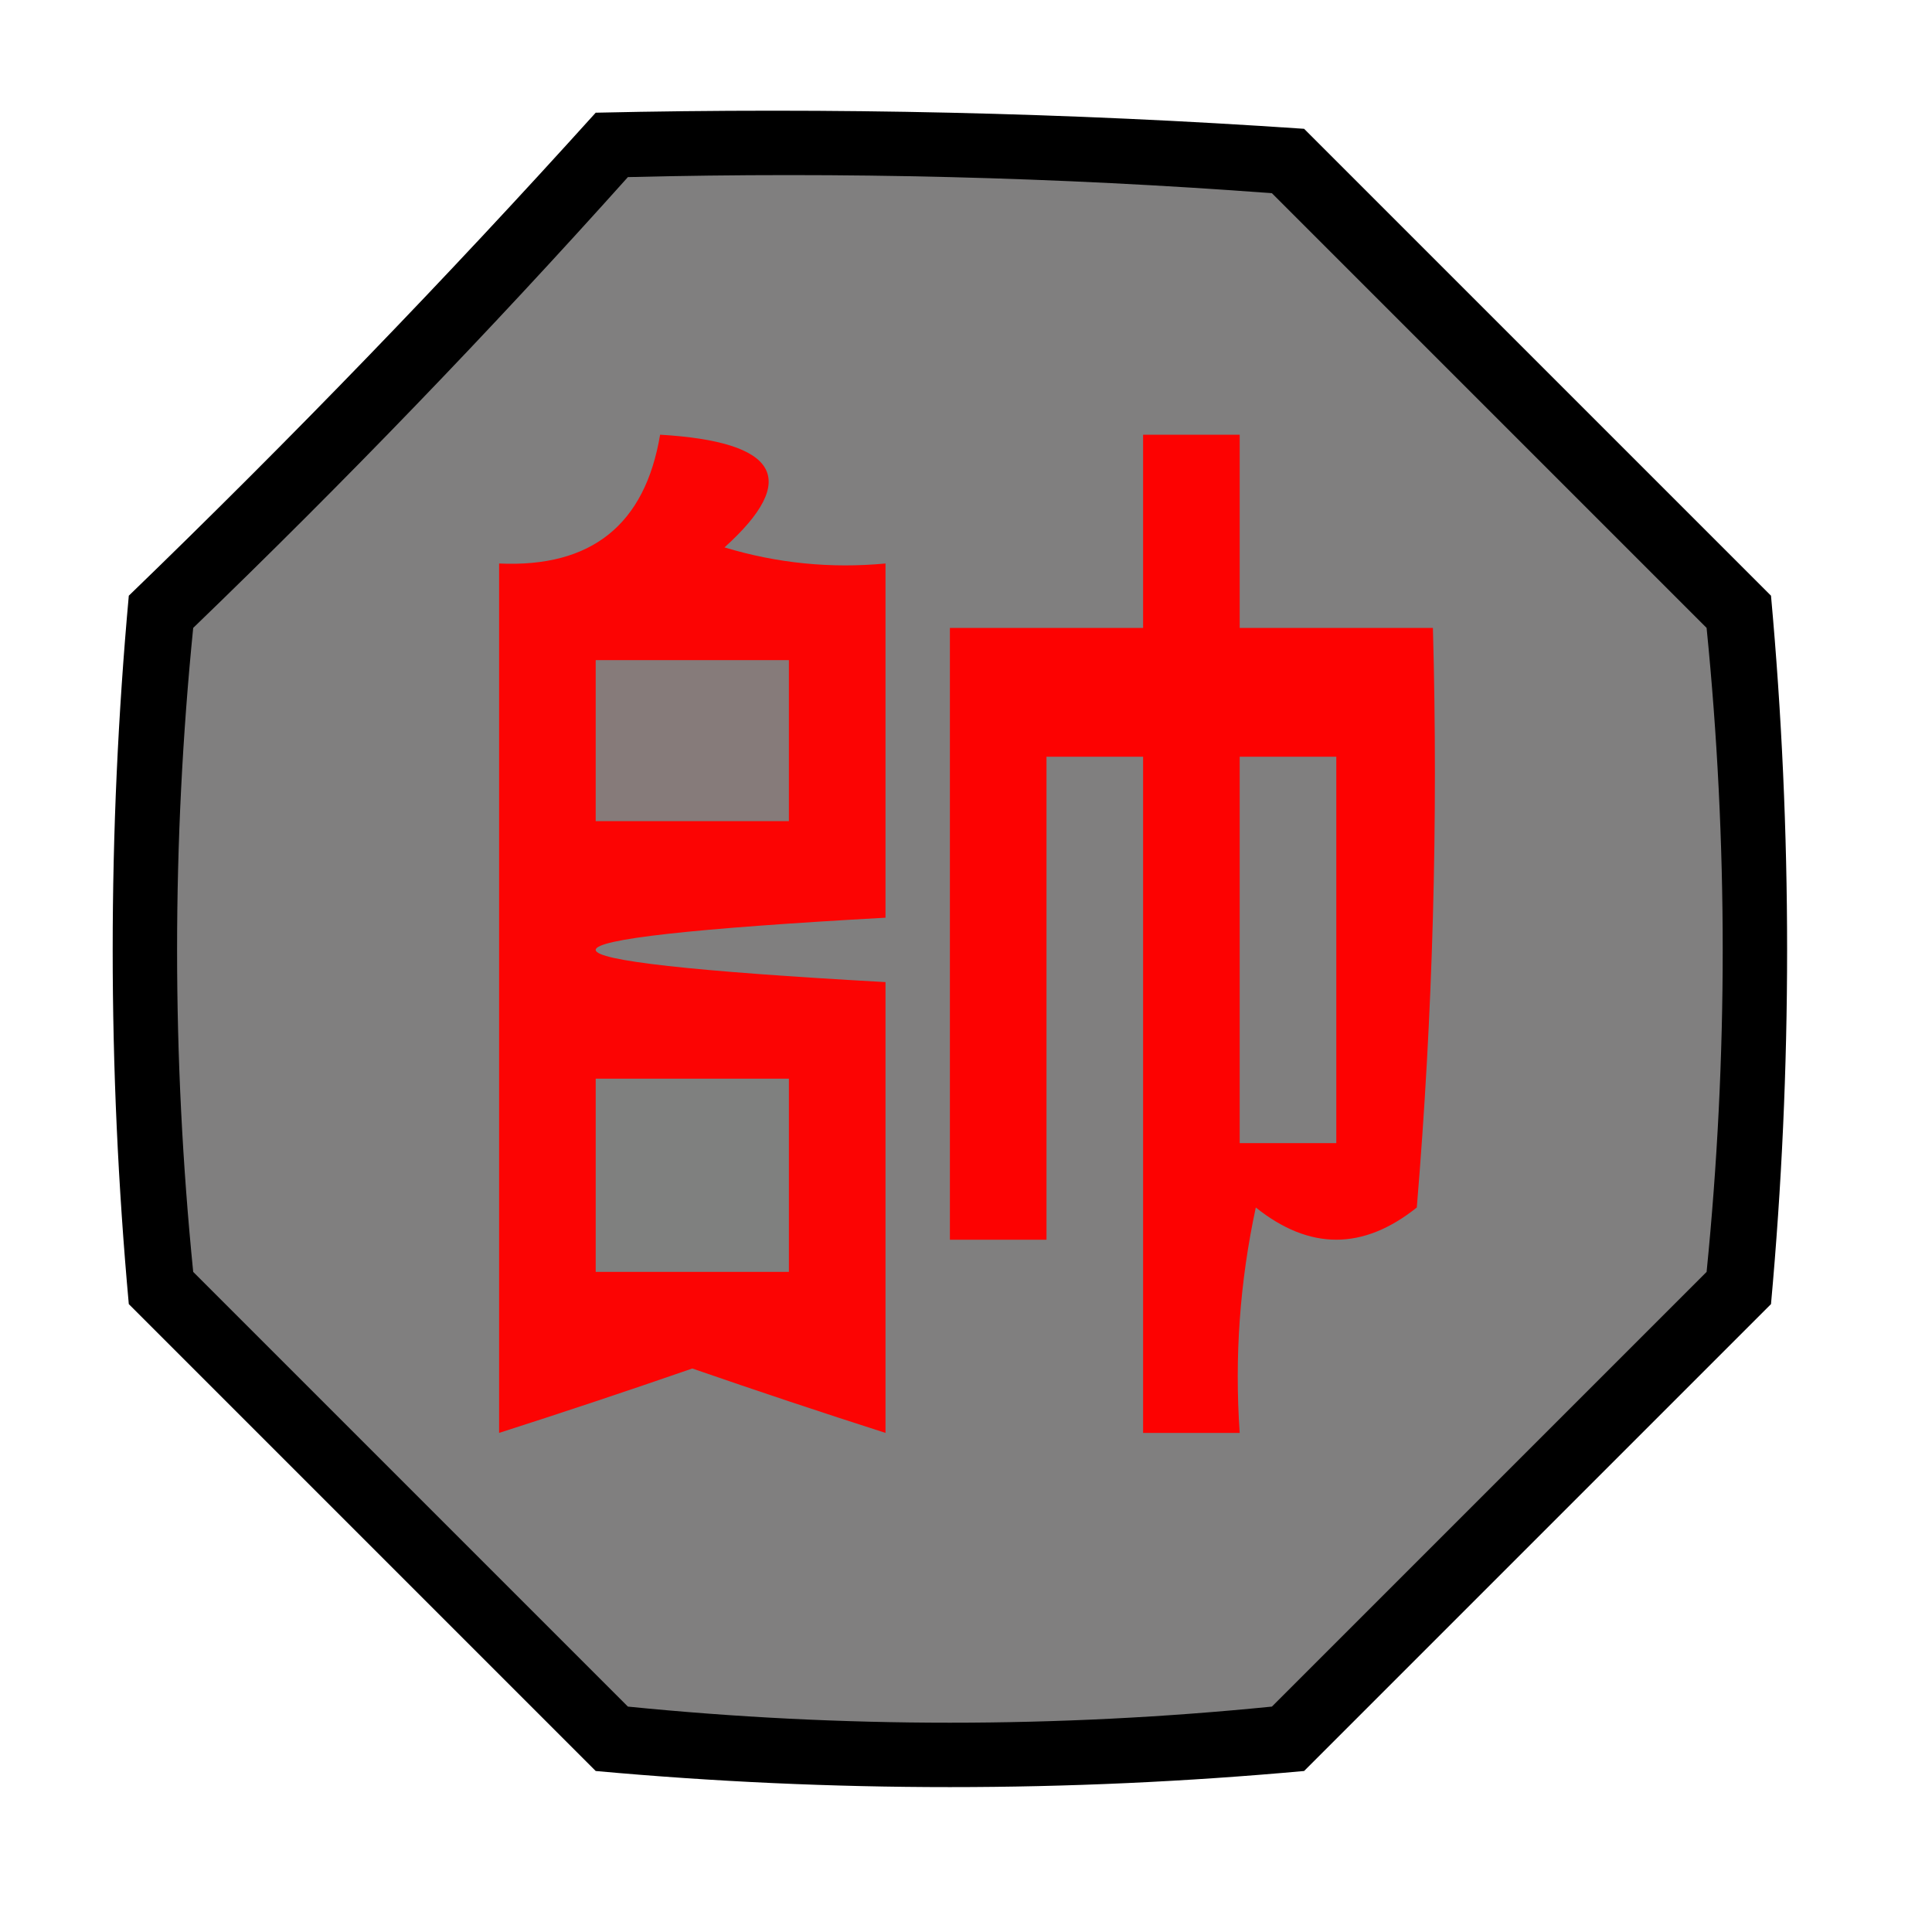
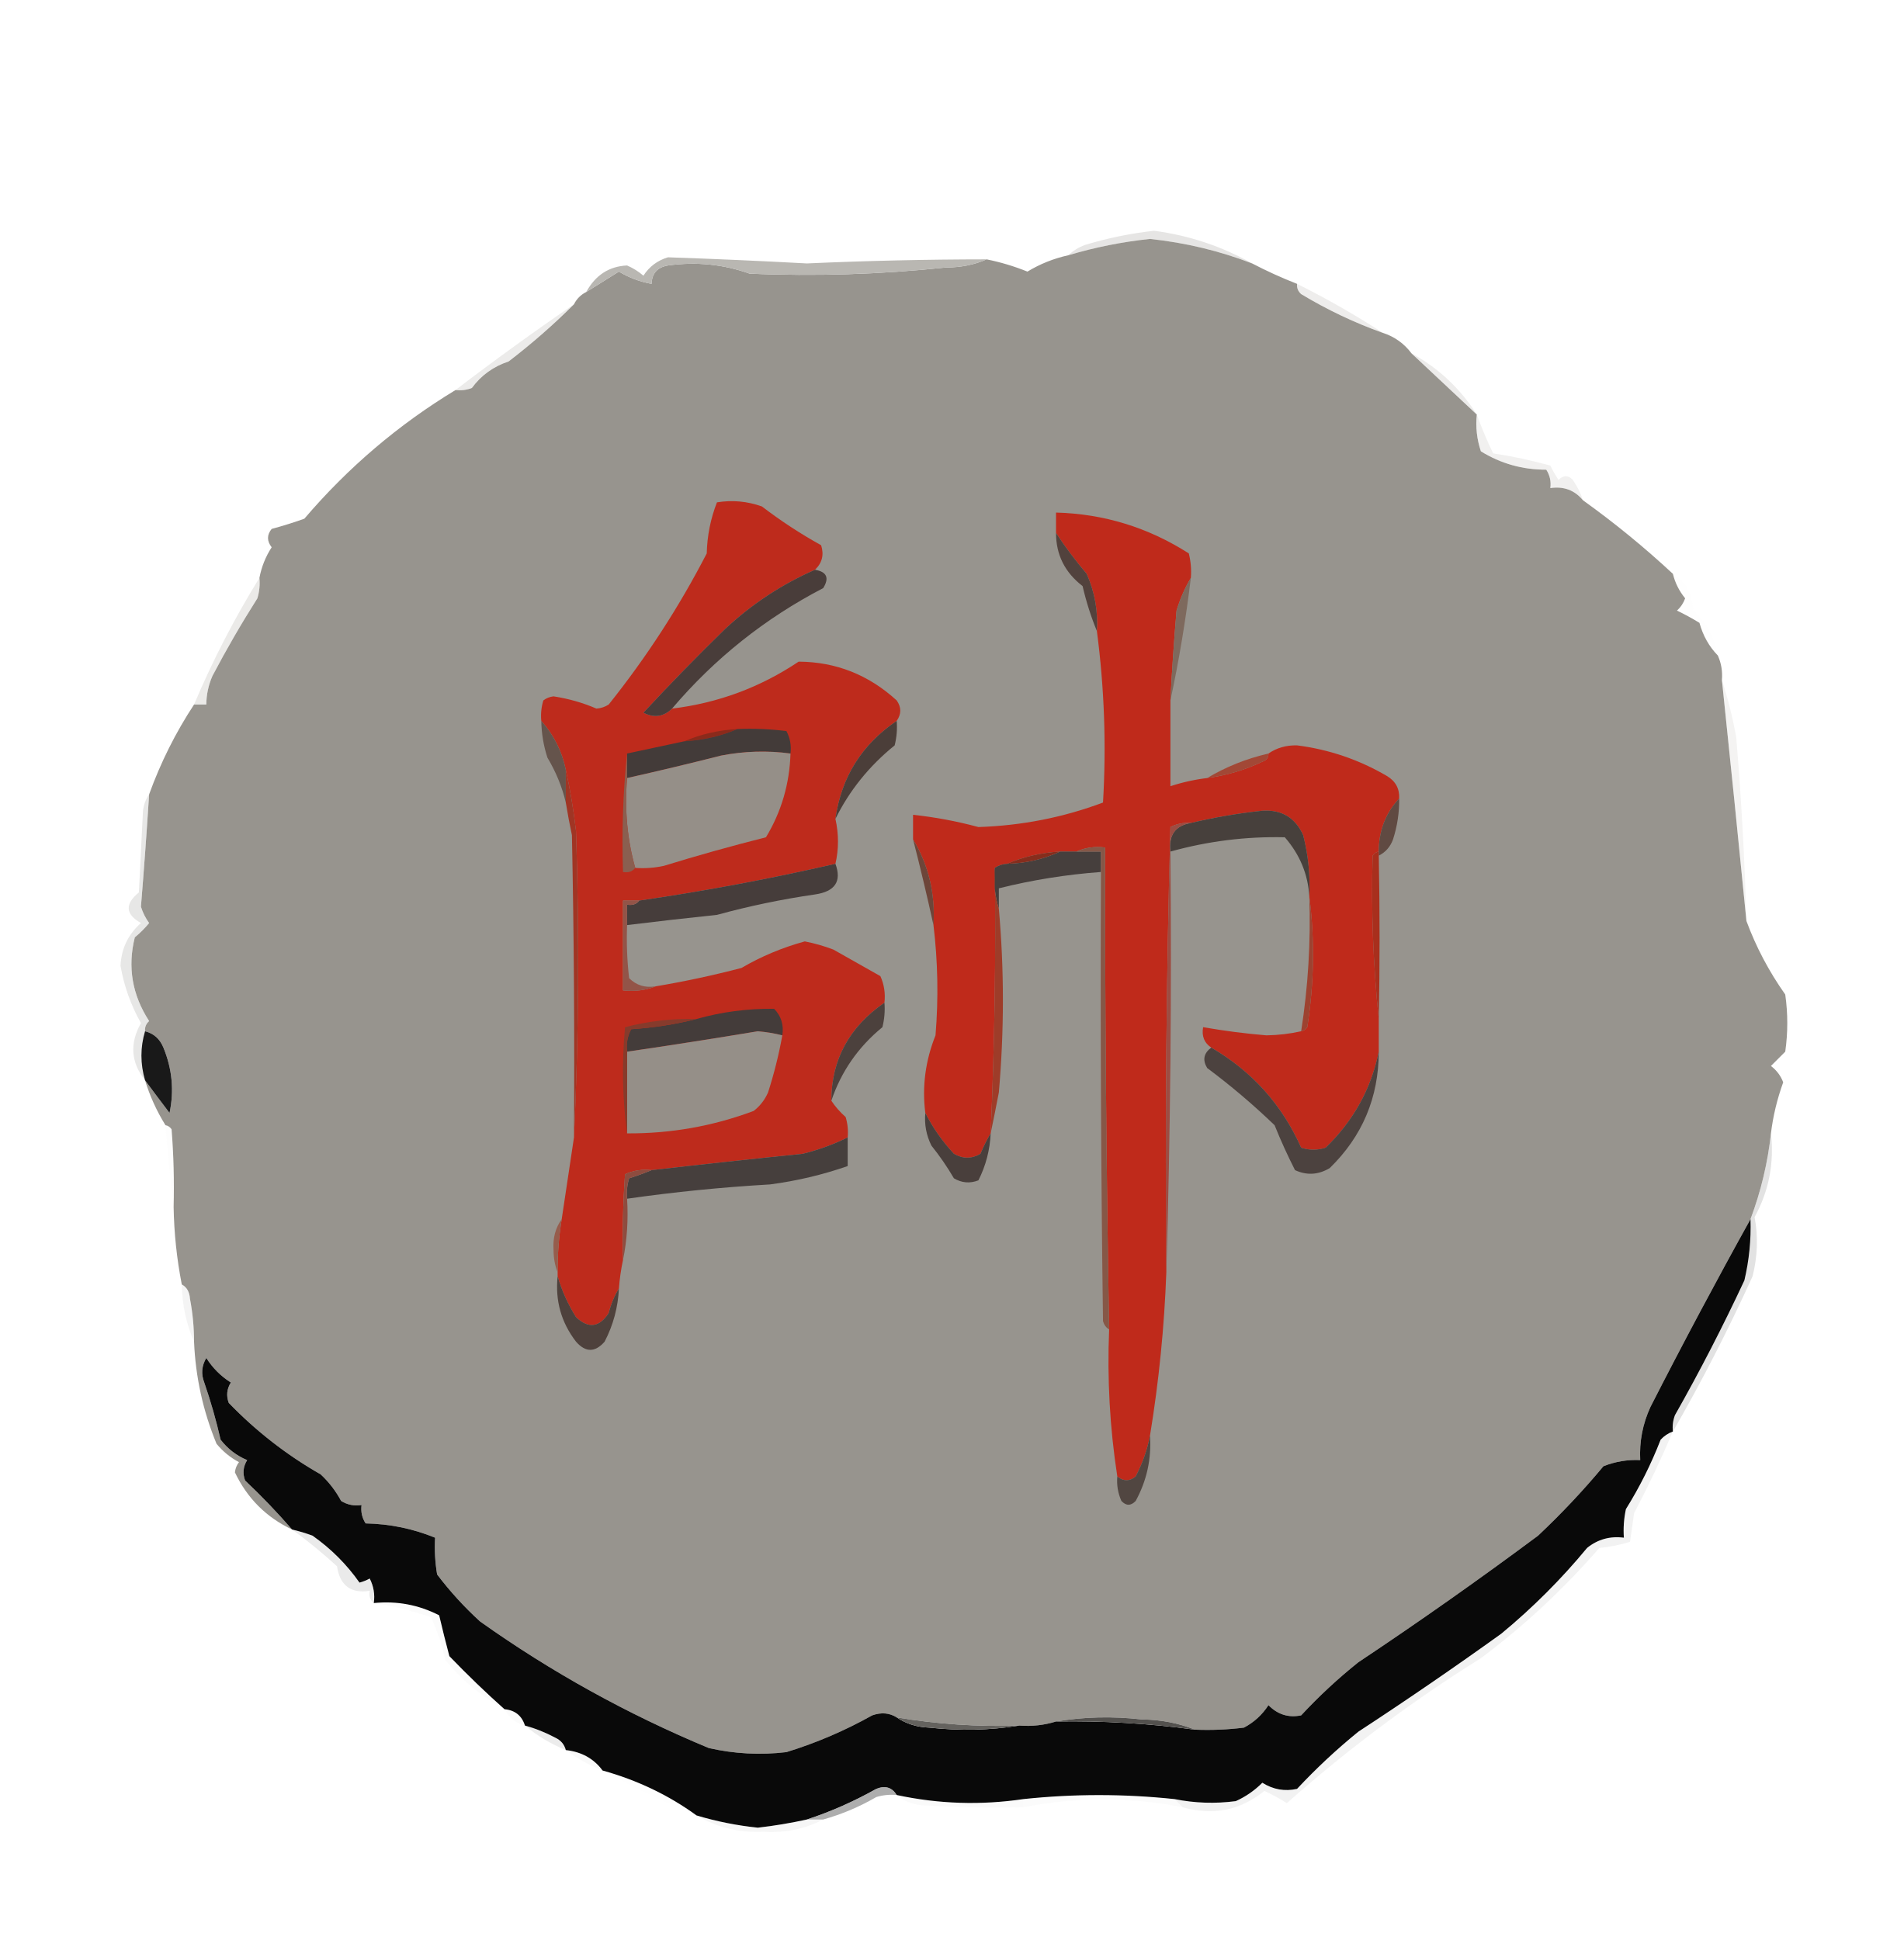
- <svg xmlns="http://www.w3.org/2000/svg" version="1.1" width="60px" height="60px" style="shape-rendering:geometricPrecision; text-rendering:geometricPrecision; image-rendering:optimizeQuality; fill-rule:evenodd; clip-rule:evenodd">
+ <svg xmlns="http://www.w3.org/2000/svg" version="1.1" width="466px" height="475px" style="shape-rendering:geometricPrecision; text-rendering:geometricPrecision; image-rendering:optimizeQuality; fill-rule:evenodd; clip-rule:evenodd">
  <g>
-     <path style="opacity:1" fill="#000000" d="M 18.5,3.5 C 25.841,3.334 33.174,3.5 40.5,4C 45.333,8.833 50.167,13.667 55,18.5C 55.667,25.833 55.667,33.167 55,40.5C 50.167,45.333 45.333,50.167 40.5,55C 33.167,55.667 25.833,55.667 18.5,55C 13.667,50.167 8.833,45.333 4,40.5C 3.333,33.167 3.333,25.833 4,18.5C 9.037,13.631 13.87,8.631 18.5,3.5 Z" />
+     <path style="opacity:0.405" fill="#c1bfbc" d="M 306.5,64.5 C 298.528,61.425 290.194,59.425 281.5,58.5C 274.694,59.215 268.028,60.548 261.5,62.5C 262.6,61.441 263.934,60.608 265.5,60C 271.071,58.308 276.738,57.142 282.5,56.5C 291.086,57.641 299.086,60.307 306.5,64.5 Z" />
  </g>
  <g>
-     <path style="opacity:1" fill="#807f7f" d="M 19.5,5.5 C 26.175,5.334 32.842,5.5 39.5,6C 44,10.5 48.5,15 53,19.5C 53.667,26.167 53.667,32.833 53,39.5C 48.5,44 44,48.5 39.5,53C 32.833,53.667 26.167,53.667 19.5,53C 15,48.5 10.5,44 6,39.5C 5.333,32.833 5.333,26.167 6,19.5C 10.703,14.964 15.203,10.298 19.5,5.5 Z" />
+     <path style="opacity:0.996" fill="#97948e" d="M 306.5,64.5 C 310.053,66.354 313.72,68.02 317.5,69.5C 317.414,70.496 317.748,71.329 318.5,72C 324.869,75.843 331.535,79.009 338.5,81.5C 341.37,82.433 343.704,84.1 345.5,86.5C 350.761,91.422 356.094,96.422 361.5,101.5C 361.183,104.572 361.516,107.572 362.5,110.5C 367.368,113.51 372.701,115.01 378.5,115C 379.38,116.356 379.714,117.856 379.5,119.5C 382.788,119.016 385.455,120.016 387.5,122.5C 395.204,128.023 402.538,134.023 409.5,140.5C 410.037,142.711 411.037,144.711 412.5,146.5C 412.081,147.672 411.415,148.672 410.5,149.5C 412.386,150.406 414.22,151.406 416,152.5C 416.86,155.633 418.36,158.3 420.5,160.5C 421.341,162.379 421.675,164.379 421.5,166.5C 423.574,186.287 425.574,205.954 427.5,225.5C 429.843,231.85 433.01,237.85 437,243.5C 437.667,248.167 437.667,252.833 437,257.5C 435.833,258.667 434.667,259.833 433.5,261C 434.899,262.062 435.899,263.395 436.5,265C 435.014,269.116 434.014,273.283 433.5,277.5C 432.741,284.607 431.075,291.607 428.5,298.5C 420.115,313.597 411.948,328.931 404,344.5C 402.1,348.632 401.267,352.966 401.5,357.5C 398.393,357.351 395.393,357.851 392.5,359C 387.533,364.969 382.199,370.635 376.5,376C 362.132,386.693 347.465,397.026 332.5,407C 327.533,410.966 322.866,415.299 318.5,420C 315.416,420.631 312.75,419.798 310.5,417.5C 308.976,419.858 306.976,421.691 304.5,423C 300.514,423.499 296.514,423.666 292.5,423.5C 288.46,421.883 284.127,421.05 279.5,421C 272.321,420.179 265.321,420.345 258.5,421.5C 255.609,422.403 252.609,422.736 249.5,422.5C 239.419,422.83 229.419,422.163 219.5,420.5C 217.712,419.378 215.712,419.211 213.5,420C 206.807,423.754 199.807,426.754 192.5,429C 186.109,429.758 179.776,429.424 173.5,428C 153.545,419.696 134.879,409.363 117.5,397C 113.631,393.466 110.131,389.633 107,385.5C 106.502,382.518 106.335,379.518 106.5,376.5C 101.085,374.284 95.418,373.117 89.5,373C 88.62,371.644 88.287,370.144 88.5,368.5C 86.712,368.785 85.045,368.452 83.5,367.5C 82.197,365.063 80.53,362.896 78.5,361C 70.182,356.253 62.682,350.42 56,343.5C 55.349,341.765 55.515,340.098 56.5,338.5C 54.058,336.956 52.058,334.956 50.5,332.5C 49.359,334.421 49.192,336.421 50,338.5C 51.584,343.085 52.918,347.752 54,352.5C 55.745,354.749 57.912,356.416 60.5,357.5C 59.515,359.098 59.349,360.765 60,362.5C 64.071,366.341 67.904,370.341 71.5,374.5C 65.18,371.514 60.514,366.847 57.5,360.5C 57.608,359.558 57.941,358.725 58.5,358C 56.376,356.878 54.543,355.378 53,353.5C 49.695,345.475 47.862,337.142 47.5,328.5C 47.496,324.973 47.163,321.473 46.5,318C 46.392,316.319 45.725,315.152 44.5,314.5C 43.272,308.234 42.605,301.901 42.5,295.5C 42.666,289.158 42.499,282.825 42,276.5C 41.617,275.944 41.117,275.611 40.5,275.5C 38.348,272.027 36.681,268.36 35.5,264.5C 37.444,267.124 39.444,269.791 41.5,272.5C 42.648,267.061 42.148,261.728 40,256.5C 39.124,254.365 37.624,253.031 35.5,252.5C 35.414,251.504 35.748,250.671 36.5,250C 32.349,243.591 31.183,236.757 33,229.5C 34.298,228.44 35.465,227.274 36.5,226C 35.612,224.78 34.945,223.447 34.5,222C 35.25,212.837 35.916,203.671 36.5,194.5C 39.319,186.698 42.986,179.365 47.5,172.5C 48.5,172.5 49.5,172.5 50.5,172.5C 50.523,170.073 51.023,167.74 52,165.5C 55.414,159.003 59.081,152.67 63,146.5C 63.493,144.866 63.66,143.199 63.5,141.5C 64.013,138.791 65.013,136.291 66.5,134C 65.305,132.467 65.305,130.967 66.5,129.5C 69.213,128.772 71.879,127.939 74.5,127C 85.181,114.48 97.514,103.98 111.5,95.5C 112.873,95.657 114.207,95.49 115.5,95C 117.777,91.898 120.777,89.731 124.5,88.5C 130.194,84.132 135.528,79.465 140.5,74.5C 141.167,73.167 142.167,72.167 143.5,71.5C 146.156,69.85 148.822,68.184 151.5,66.5C 153.99,67.995 156.657,68.995 159.5,69.5C 159.561,66.951 160.894,65.451 163.5,65C 170.408,64.042 177.074,64.709 183.5,67C 199.535,67.689 215.535,67.189 231.5,65.5C 235.239,65.486 238.572,64.82 241.5,63.5C 244.918,64.188 248.251,65.188 251.5,66.5C 254.594,64.621 257.927,63.288 261.5,62.5C 268.028,60.548 274.694,59.215 281.5,58.5C 290.194,59.425 298.528,61.425 306.5,64.5 Z" />
  </g>
  <g>
-     <path style="opacity:1" fill="#fc0403" d="M 20.5,13.5 C 24.181,13.718 24.848,14.884 22.5,17C 24.134,17.494 25.801,17.66 27.5,17.5C 27.5,21.167 27.5,24.833 27.5,28.5C 15.5,29.167 15.5,29.833 27.5,30.5C 27.5,35.167 27.5,39.833 27.5,44.5C 25.535,43.871 23.535,43.204 21.5,42.5C 19.465,43.204 17.465,43.871 15.5,44.5C 15.5,35.5 15.5,26.5 15.5,17.5C 18.367,17.631 20.033,16.297 20.5,13.5 Z" />
+     <path style="opacity:0.911" fill="#b2b0ab" d="M 241.5,63.5 C 238.572,64.82 235.239,65.486 231.5,65.5C 215.535,67.189 199.535,67.689 183.5,67C 177.074,64.709 170.408,64.042 163.5,65C 160.894,65.451 159.561,66.951 159.5,69.5C 156.657,68.995 153.99,67.995 151.5,66.5C 148.822,68.184 146.156,69.85 143.5,71.5C 145.754,67.369 149.088,65.203 153.5,65C 154.966,65.635 156.3,66.469 157.5,67.5C 158.924,65.282 160.924,63.782 163.5,63C 174.817,63.383 186.15,63.883 197.5,64.5C 212.16,63.845 226.827,63.512 241.5,63.5 Z" />
  </g>
  <g>
-     <path style="opacity:1" fill="#fd0201" d="M 35.5,13.5 C 36.5,13.5 37.5,13.5 38.5,13.5C 38.5,15.5 38.5,17.5 38.5,19.5C 40.5,19.5 42.5,19.5 44.5,19.5C 44.666,25.509 44.499,31.509 44,37.5C 42.333,38.833 40.667,38.833 39,37.5C 38.503,39.81 38.337,42.143 38.5,44.5C 37.5,44.5 36.5,44.5 35.5,44.5C 35.5,37.5 35.5,30.5 35.5,23.5C 34.5,23.5 33.5,23.5 32.5,23.5C 32.5,28.5 32.5,33.5 32.5,38.5C 31.5,38.5 30.5,38.5 29.5,38.5C 29.5,32.167 29.5,25.833 29.5,19.5C 31.5,19.5 33.5,19.5 35.5,19.5C 35.5,17.5 35.5,15.5 35.5,13.5 Z" />
+     <path style="opacity:0.325" fill="#ccc9c5" d="M 317.5,69.5 C 324.798,73.138 331.798,77.138 338.5,81.5C 331.535,79.009 324.869,75.843 318.5,72C 317.748,71.329 317.414,70.496 317.5,69.5 Z" />
  </g>
  <g>
-     <path style="opacity:1" fill="#867b7a" d="M 18.5,20.5 C 20.5,20.5 22.5,20.5 24.5,20.5C 24.5,22.167 24.5,23.833 24.5,25.5C 22.5,25.5 20.5,25.5 18.5,25.5C 18.5,23.833 18.5,22.167 18.5,20.5 Z" />
+     <path style="opacity:0.341" fill="#c6c5c0" d="M 140.5,74.5 C 135.528,79.465 130.194,84.132 124.5,88.5C 120.777,89.731 117.777,91.898 115.5,95C 114.207,95.49 112.873,95.657 111.5,95.5C 120.952,88.267 130.619,81.267 140.5,74.5 Z" />
  </g>
  <g>
-     <path style="opacity:1" fill="#807f7f" d="M 38.5,23.5 C 39.5,23.5 40.5,23.5 41.5,23.5C 41.5,27.5 41.5,31.5 41.5,35.5C 40.5,35.5 39.5,35.5 38.5,35.5C 38.5,31.5 38.5,27.5 38.5,23.5 Z" />
+     <path style="opacity:0.349" fill="#cac8c6" d="M 345.5,86.5 C 352.118,90.118 357.452,95.118 361.5,101.5C 356.094,96.422 350.761,91.422 345.5,86.5 Z" />
  </g>
  <g>
-     <path style="opacity:1" fill="#7f807f" d="M 18.5,33.5 C 20.5,33.5 22.5,33.5 24.5,33.5C 24.5,35.5 24.5,37.5 24.5,39.5C 22.5,39.5 20.5,39.5 18.5,39.5C 18.5,37.5 18.5,35.5 18.5,33.5 Z" />
+     <path style="opacity:0.321" fill="#d2d1ce" d="M 361.5,101.5 C 362.648,104.698 363.982,107.865 365.5,111C 370.252,111.725 374.919,112.725 379.5,114C 380.071,115.205 380.738,116.372 381.5,117.5C 382.72,116.289 383.887,116.289 385,117.5C 386.094,119.078 386.928,120.745 387.5,122.5C 385.455,120.016 382.788,119.016 379.5,119.5C 379.714,117.856 379.38,116.356 378.5,115C 372.701,115.01 367.368,113.51 362.5,110.5C 361.516,107.572 361.183,104.572 361.5,101.5 Z" />
+   </g>
+   <g>
+     <path style="opacity:0.996" fill="#be2a1b" d="M 199.5,139.5 C 191.372,143.068 184.039,147.902 177.5,154C 170.652,160.681 163.985,167.514 157.5,174.5C 160.1,175.846 162.433,175.512 164.5,173.5C 175.751,172.139 186.084,168.305 195.5,162C 204.634,162.059 212.634,165.225 219.5,171.5C 220.666,173.167 220.666,174.834 219.5,176.5C 210.928,182.319 205.928,190.319 204.5,200.5C 205.331,204.245 205.331,207.912 204.5,211.5C 188.488,215.178 172.488,218.178 156.5,220.5C 155.167,220.5 153.833,220.5 152.5,220.5C 152.5,227.833 152.5,235.167 152.5,242.5C 155.385,242.806 158.052,242.473 160.5,241.5C 167.549,240.319 174.549,238.819 181.5,237C 186.32,234.178 191.487,232.011 197,230.5C 199.389,230.963 201.723,231.63 204,232.5C 207.823,234.665 211.656,236.832 215.5,239C 216.423,241.041 216.756,243.208 216.5,245.5C 207.856,251.471 203.522,259.471 203.5,269.5C 204.458,270.962 205.624,272.295 207,273.5C 207.494,275.134 207.66,276.801 207.5,278.5C 203.992,280.225 200.326,281.559 196.5,282.5C 184.106,283.758 171.773,285.092 159.5,286.5C 157.208,286.244 155.041,286.577 153,287.5C 152.5,294.492 152.334,301.492 152.5,308.5C 152.007,310.806 151.674,313.139 151.5,315.5C 150.4,317.277 149.566,319.277 149,321.5C 146.697,325.027 144.03,325.36 141,322.5C 138.997,319.297 137.497,315.964 136.5,312.5C 136.5,312.167 136.5,311.833 136.5,311.5C 136.467,307.131 136.8,302.798 137.5,298.5C 138.493,291.967 139.493,285.301 140.5,278.5C 141.663,253.67 141.83,228.67 141,203.5C 140.4,198.319 139.566,193.319 138.5,188.5C 137.583,183.999 135.583,179.999 132.5,176.5C 132.34,174.801 132.506,173.134 133,171.5C 133.725,170.941 134.558,170.608 135.5,170.5C 139.186,171.066 142.686,172.066 146,173.5C 147.107,173.415 148.107,173.081 149,172.5C 158.243,160.934 166.243,148.6 173,135.5C 173.11,131.145 173.943,126.978 175.5,123C 179.236,122.39 182.903,122.723 186.5,124C 191.12,127.534 195.953,130.701 201,133.5C 201.748,135.84 201.248,137.84 199.5,139.5 Z" />
+   </g>
+   <g>
+     <path style="opacity:0.996" fill="#bf291a" d="M 291.5,141.5 C 290.042,143.932 288.875,146.599 288,149.5C 287.372,156.829 286.872,164.163 286.5,171.5C 286.5,178.5 286.5,185.5 286.5,192.5C 289.426,191.539 292.426,190.873 295.5,190.5C 300.238,189.864 304.738,188.531 309,186.5C 310.03,186.164 310.53,185.497 310.5,184.5C 312.511,183.107 314.845,182.44 317.5,182.5C 325.338,183.502 332.672,186.002 339.5,190C 341.607,191.264 342.607,193.097 342.5,195.5C 339.18,199.049 337.513,203.382 337.5,208.5C 336.883,208.611 336.383,208.944 336,209.5C 335.624,222.862 336.124,236.195 337.5,249.5C 337.5,252.167 337.5,254.833 337.5,257.5C 335.651,266.563 331.318,274.396 324.5,281C 322.5,281.667 320.5,281.667 318.5,281C 313.805,270.472 306.472,262.305 296.5,256.5C 294.787,255.365 294.12,253.698 294.5,251.5C 299.598,252.398 304.765,253.065 310,253.5C 312.919,253.452 315.752,253.119 318.5,252.5C 319.117,252.389 319.617,252.056 320,251.5C 321.688,240.704 321.855,230.037 320.5,219.5C 320.75,214.42 320.25,209.42 319,204.5C 317.065,200.198 313.732,198.198 309,198.5C 303.088,199.124 297.254,200.124 291.5,201.5C 289.738,201.357 288.071,201.691 286.5,202.5C 285.5,238.827 285.167,275.161 285.5,311.5C 285.005,324.942 283.671,338.275 281.5,351.5C 280.859,354.891 279.692,358.224 278,361.5C 276.51,362.728 275.01,362.728 273.5,361.5C 271.664,349.606 270.997,337.606 271.5,325.5C 270.805,286.171 270.471,246.837 270.5,207.5C 267.941,207.198 265.607,207.532 263.5,208.5C 262.167,208.5 260.833,208.5 259.5,208.5C 254.876,208.763 250.542,209.763 246.5,211.5C 245.391,211.557 244.391,211.89 243.5,212.5C 243.807,233.999 243.473,255.665 242.5,277.5C 241.59,279.019 240.757,280.685 240,282.5C 237.861,283.769 235.695,283.769 233.5,282.5C 230.64,279.416 228.307,276.082 226.5,272.5C 225.687,266.038 226.52,259.705 229,253.5C 229.748,244.465 229.581,235.465 228.5,226.5C 228.972,218.829 227.305,211.829 223.5,205.5C 223.5,203.5 223.5,201.5 223.5,199.5C 228.904,200.078 234.237,201.078 239.5,202.5C 250.106,202.152 260.273,200.152 270,196.5C 270.831,182.442 270.331,168.442 268.5,154.5C 268.807,149.618 267.974,144.951 266,140.5C 263.252,137.266 260.752,133.932 258.5,130.5C 258.5,128.833 258.5,127.167 258.5,125.5C 270.216,125.806 281.049,129.14 291,135.5C 291.495,137.473 291.662,139.473 291.5,141.5 Z" />
+   </g>
+   <g>
+     <path style="opacity:0.996" fill="#51413c" d="M 258.5,130.5 C 260.752,133.932 263.252,137.266 266,140.5C 267.974,144.951 268.807,149.618 268.5,154.5C 267.07,151.039 265.904,147.372 265,143.5C 260.663,140.16 258.496,135.826 258.5,130.5 Z" />
+   </g>
+   <g>
+     <path style="opacity:0.996" fill="#483c39" d="M 199.5,139.5 C 202.389,139.999 203.056,141.499 201.5,144C 187.272,151.388 174.939,161.221 164.5,173.5C 162.433,175.512 160.1,175.846 157.5,174.5C 163.985,167.514 170.652,160.681 177.5,154C 184.039,147.902 191.372,143.068 199.5,139.5 Z" />
+   </g>
+   <g>
+     <path style="opacity:0.016" fill="#d0cfcc" d="M 409.5,140.5 C 412.702,142.535 414.369,145.535 414.5,149.5C 417.798,152.428 419.798,156.095 420.5,160.5C 418.36,158.3 416.86,155.633 416,152.5C 414.22,151.406 412.386,150.406 410.5,149.5C 411.415,148.672 412.081,147.672 412.5,146.5C 411.037,144.711 410.037,142.711 409.5,140.5 Z" />
+   </g>
+   <g>
+     <path style="opacity:0.996" fill="#7d685c" d="M 291.5,141.5 C 290.271,151.69 288.605,161.69 286.5,171.5C 286.872,164.163 287.372,156.829 288,149.5C 288.875,146.599 290.042,143.932 291.5,141.5 Z" />
+   </g>
+   <g>
+     <path style="opacity:0.353" fill="#c5c3bf" d="M 63.5,141.5 C 63.66,143.199 63.493,144.866 63,146.5C 59.081,152.67 55.414,159.003 52,165.5C 51.023,167.74 50.523,170.073 50.5,172.5C 49.5,172.5 48.5,172.5 47.5,172.5C 52.051,161.731 57.384,151.398 63.5,141.5 Z" />
+   </g>
+   <g>
+     <path style="opacity:0.996" fill="#8b2a1b" d="M 180.5,178.5 C 176.458,180.237 172.124,181.237 167.5,181.5C 171.542,179.763 175.876,178.763 180.5,178.5 Z" />
+   </g>
+   <g>
+     <path style="opacity:0.996" fill="#423b39" d="M 180.5,178.5 C 184.514,178.334 188.514,178.501 192.5,179C 193.406,180.699 193.739,182.533 193.5,184.5C 187.87,183.731 182.204,183.898 176.5,185C 168.843,186.943 161.176,188.776 153.5,190.5C 153.5,188.5 153.5,186.5 153.5,184.5C 158.048,183.509 162.715,182.509 167.5,181.5C 172.124,181.237 176.458,180.237 180.5,178.5 Z" />
+   </g>
+   <g>
+     <path style="opacity:0.996" fill="#4a3d38" d="M 219.5,176.5 C 219.662,178.527 219.495,180.527 219,182.5C 212.756,187.555 207.923,193.555 204.5,200.5C 205.928,190.319 210.928,182.319 219.5,176.5 Z" />
+   </g>
+   <g>
+     <path style="opacity:0.996" fill="#959089" d="M 193.5,184.5 C 193.275,191.907 191.275,198.741 187.5,205C 178.977,207.152 170.643,209.486 162.5,212C 160.19,212.497 157.857,212.663 155.5,212.5C 153.537,205.576 152.87,198.243 153.5,190.5C 161.176,188.776 168.843,186.943 176.5,185C 182.204,183.898 187.87,183.731 193.5,184.5 Z" />
+   </g>
+   <g>
+     <path style="opacity:0.996" fill="#64534b" d="M 132.5,176.5 C 135.583,179.999 137.583,183.999 138.5,188.5C 138.5,191.167 138.5,193.833 138.5,196.5C 137.603,192.689 136.103,189.023 134,185.5C 133.047,182.568 132.547,179.568 132.5,176.5 Z" />
+   </g>
+   <g>
+     <path style="opacity:0.996" fill="#a24735" d="M 310.5,184.5 C 310.53,185.497 310.03,186.164 309,186.5C 304.738,188.531 300.238,189.864 295.5,190.5C 300.086,187.755 305.086,185.755 310.5,184.5 Z" />
+   </g>
+   <g>
+     <path style="opacity:0.996" fill="#8a5f50" d="M 153.5,184.5 C 153.5,186.5 153.5,188.5 153.5,190.5C 152.87,198.243 153.537,205.576 155.5,212.5C 154.791,213.404 153.791,213.737 152.5,213.5C 152.173,203.652 152.506,193.986 153.5,184.5 Z" />
+   </g>
+   <g>
+     <path style="opacity:0.996" fill="#463f3b" d="M 320.5,219.5 C 320.182,214.063 318.182,209.23 314.5,205C 304.991,204.781 295.658,205.948 286.5,208.5C 286.017,204.487 287.684,202.154 291.5,201.5C 297.254,200.124 303.088,199.124 309,198.5C 313.732,198.198 317.065,200.198 319,204.5C 320.25,209.42 320.75,214.42 320.5,219.5 Z" />
+   </g>
+   <g>
+     <path style="opacity:0.996" fill="#5f4941" d="M 342.5,195.5 C 342.543,198.91 342.043,202.243 341,205.5C 340.34,207.324 339.173,208.657 337.5,209.5C 337.5,209.167 337.5,208.833 337.5,208.5C 337.513,203.382 339.18,199.049 342.5,195.5 Z" />
+   </g>
+   <g>
+     <path style="opacity:0.996" fill="#453e3c" d="M 259.5,208.5 C 260.833,208.5 262.167,208.5 263.5,208.5C 265.5,208.5 267.5,208.5 269.5,208.5C 269.5,210.167 269.5,211.833 269.5,213.5C 261.042,214.121 252.708,215.454 244.5,217.5C 244.5,219.167 244.5,220.833 244.5,222.5C 243.521,219.375 243.187,216.042 243.5,212.5C 244.391,211.89 245.391,211.557 246.5,211.5C 251.151,211.373 255.485,210.373 259.5,208.5 Z" />
+   </g>
+   <g>
+     <path style="opacity:0.996" fill="#862c1c" d="M 259.5,208.5 C 255.485,210.373 251.151,211.373 246.5,211.5C 250.542,209.763 254.876,208.763 259.5,208.5 Z" />
+   </g>
+   <g>
+     <path style="opacity:0.996" fill="#a82e1c" d="M 337.5,208.5 C 337.5,208.833 337.5,209.167 337.5,209.5C 337.765,223.016 337.765,236.349 337.5,249.5C 336.124,236.195 335.624,222.862 336,209.5C 336.383,208.944 336.883,208.611 337.5,208.5 Z" />
+   </g>
+   <g>
+     <path style="opacity:0.251" fill="#d2d0cd" d="M 421.5,166.5 C 422.95,170.966 424.116,175.632 425,180.5C 426.254,195.48 427.088,210.48 427.5,225.5C 425.574,205.954 423.574,186.287 421.5,166.5 Z" />
+   </g>
+   <g>
+     <path style="opacity:0.996" fill="#9d4b41" d="M 291.5,201.5 C 287.684,202.154 286.017,204.487 286.5,208.5C 286.832,243.004 286.498,277.337 285.5,311.5C 285.167,275.161 285.5,238.827 286.5,202.5C 288.071,201.691 289.738,201.357 291.5,201.5 Z" />
+   </g>
+   <g>
+     <path style="opacity:0.996" fill="#453c3a" d="M 204.5,211.5 C 206.082,215.788 204.415,218.288 199.5,219C 191.362,220.181 183.362,221.848 175.5,224C 168.144,224.769 160.811,225.602 153.5,226.5C 153.5,224.833 153.5,223.167 153.5,221.5C 154.791,221.737 155.791,221.404 156.5,220.5C 172.488,218.178 188.488,215.178 204.5,211.5 Z" />
+   </g>
+   <g>
+     <path style="opacity:0.996" fill="#865646" d="M 263.5,208.5 C 265.607,207.532 267.941,207.198 270.5,207.5C 270.471,246.837 270.805,286.171 271.5,325.5C 270.778,325.082 270.278,324.416 270,323.5C 269.5,286.835 269.333,250.168 269.5,213.5C 269.5,211.833 269.5,210.167 269.5,208.5C 267.5,208.5 265.5,208.5 263.5,208.5 Z" />
+   </g>
+   <g>
+     <path style="opacity:0.996" fill="#6c4438" d="M 223.5,205.5 C 227.305,211.829 228.972,218.829 228.5,226.5C 226.965,219.5 225.299,212.5 223.5,205.5 Z" />
+   </g>
+   <g>
+     <path style="opacity:0.996" fill="#a03423" d="M 138.5,188.5 C 139.566,193.319 140.4,198.319 141,203.5C 141.83,228.67 141.663,253.67 140.5,278.5C 140.667,253.831 140.5,229.164 140,204.5C 139.433,201.832 138.933,199.166 138.5,196.5C 138.5,193.833 138.5,191.167 138.5,188.5 Z" />
+   </g>
+   <g>
+     <path style="opacity:0.996" fill="#935347" d="M 156.5,220.5 C 155.791,221.404 154.791,221.737 153.5,221.5C 153.5,223.167 153.5,224.833 153.5,226.5C 153.334,230.846 153.501,235.179 154,239.5C 155.754,241.25 157.921,241.917 160.5,241.5C 158.052,242.473 155.385,242.806 152.5,242.5C 152.5,235.167 152.5,227.833 152.5,220.5C 153.833,220.5 155.167,220.5 156.5,220.5 Z" />
+   </g>
+   <g>
+     <path style="opacity:0.996" fill="#9e3b28" d="M 243.5,212.5 C 243.187,216.042 243.521,219.375 244.5,222.5C 245.826,237.339 245.826,252.339 244.5,267.5C 243.833,270.977 243.166,274.311 242.5,277.5C 243.473,255.665 243.807,233.999 243.5,212.5 Z" />
+   </g>
+   <g>
+     <path style="opacity:0.416" fill="#c6c5c2" d="M 36.5,194.5 C 35.916,203.671 35.25,212.837 34.5,222C 34.945,223.447 35.612,224.78 36.5,226C 35.465,227.274 34.298,228.44 33,229.5C 31.183,236.757 32.349,243.591 36.5,250C 35.748,250.671 35.414,251.504 35.5,252.5C 34.322,256.452 34.322,260.452 35.5,264.5C 32.037,260.143 31.704,255.476 34.5,250.5C 32.044,246.133 30.377,241.466 29.5,236.5C 29.686,232.295 31.352,228.795 34.5,226C 30.681,223.854 30.515,221.354 34,218.5C 34.333,211.833 34.667,205.167 35,198.5C 35.21,196.942 35.71,195.609 36.5,194.5 Z" />
+   </g>
+   <g>
+     <path style="opacity:0.996" fill="#9d412f" d="M 320.5,219.5 C 321.855,230.037 321.688,240.704 320,251.5C 319.617,252.056 319.117,252.389 318.5,252.5C 320.207,241.592 320.873,230.592 320.5,219.5 Z" />
+   </g>
+   <g>
+     <path style="opacity:0.996" fill="#433c3a" d="M 191.5,253.5 C 189.548,253.005 187.548,252.672 185.5,252.5C 174.805,254.277 164.138,255.944 153.5,257.5C 153.261,255.533 153.594,253.699 154.5,252C 160.046,251.631 165.38,250.797 170.5,249.5C 176.614,247.759 182.947,246.926 189.5,247C 191.229,248.789 191.896,250.956 191.5,253.5 Z" />
+   </g>
+   <g>
+     <path style="opacity:0.996" fill="#4b403c" d="M 216.5,245.5 C 216.662,247.527 216.495,249.527 216,251.5C 210.087,256.338 205.921,262.338 203.5,269.5C 203.522,259.471 207.856,251.471 216.5,245.5 Z" />
+   </g>
+   <g>
+     <path style="opacity:0.996" fill="#959089" d="M 191.5,253.5 C 190.649,258.225 189.482,262.892 188,267.5C 187.215,269.286 186.049,270.786 184.5,272C 174.538,275.734 164.205,277.567 153.5,277.5C 153.5,270.833 153.5,264.167 153.5,257.5C 164.138,255.944 174.805,254.277 185.5,252.5C 187.548,252.672 189.548,253.005 191.5,253.5 Z" />
+   </g>
+   <g>
+     <path style="opacity:0.993" fill="#181818" d="M 35.5,252.5 C 37.624,253.031 39.124,254.365 40,256.5C 42.148,261.728 42.648,267.061 41.5,272.5C 39.444,269.791 37.444,267.124 35.5,264.5C 34.322,260.452 34.322,256.452 35.5,252.5 Z" />
+   </g>
+   <g>
+     <path style="opacity:0.996" fill="#863b2c" d="M 170.5,249.5 C 165.38,250.797 160.046,251.631 154.5,252C 153.594,253.699 153.261,255.533 153.5,257.5C 153.5,264.167 153.5,270.833 153.5,277.5C 152.343,269.01 152.176,260.343 153,251.5C 158.698,250.013 164.531,249.346 170.5,249.5 Z" />
+   </g>
+   <g>
+     <path style="opacity:0.996" fill="#4b413e" d="M 296.5,256.5 C 306.472,262.305 313.805,270.472 318.5,281C 320.5,281.667 322.5,281.667 324.5,281C 331.318,274.396 335.651,266.563 337.5,257.5C 337.489,268.706 333.489,278.206 325.5,286C 322.711,287.664 319.877,287.83 317,286.5C 315.186,282.938 313.52,279.271 312,275.5C 306.779,270.477 301.279,265.811 295.5,261.5C 294.316,259.533 294.649,257.866 296.5,256.5 Z" />
+   </g>
+   <g>
+     <path style="opacity:0.996" fill="#453e3c" d="M 207.5,278.5 C 207.5,280.833 207.5,283.167 207.5,285.5C 201.408,287.633 195.075,289.133 188.5,290C 176.725,290.68 165.058,291.847 153.5,293.5C 153.34,291.801 153.506,290.134 154,288.5C 155.948,287.891 157.782,287.224 159.5,286.5C 171.773,285.092 184.106,283.758 196.5,282.5C 200.326,281.559 203.992,280.225 207.5,278.5 Z" />
+   </g>
+   <g>
+     <path style="opacity:0.996" fill="#483e3b" d="M 226.5,272.5 C 228.307,276.082 230.64,279.416 233.5,282.5C 235.695,283.769 237.861,283.769 240,282.5C 240.757,280.685 241.59,279.019 242.5,277.5C 242.32,281.576 241.32,285.409 239.5,289C 237.421,289.808 235.421,289.641 233.5,288.5C 231.862,285.696 230.029,283.029 228,280.5C 226.748,277.986 226.248,275.32 226.5,272.5 Z" />
+   </g>
+   <g>
+     <path style="opacity:0.067" fill="#e1e0df" d="M 40.5,275.5 C 41.117,275.611 41.617,275.944 42,276.5C 42.499,282.825 42.666,289.158 42.5,295.5C 41.719,288.981 41.052,282.314 40.5,275.5 Z" />
+   </g>
+   <g>
+     <path style="opacity:0.362" fill="#afafae" d="M 433.5,277.5 C 434.327,284.798 432.994,291.631 429.5,298C 430.397,302.784 430.231,307.617 429,312.5C 423.073,325.557 416.573,338.223 409.5,350.5C 409.343,349.127 409.51,347.793 410,346.5C 416.095,335.734 421.761,324.734 427,313.5C 428.16,308.566 428.66,303.566 428.5,298.5C 431.075,291.607 432.741,284.607 433.5,277.5 Z" />
+   </g>
+   <g>
+     <path style="opacity:0.996" fill="#8e4b3e" d="M 159.5,286.5 C 157.782,287.224 155.948,287.891 154,288.5C 153.506,290.134 153.34,291.801 153.5,293.5C 153.821,298.695 153.487,303.695 152.5,308.5C 152.334,301.492 152.5,294.492 153,287.5C 155.041,286.577 157.208,286.244 159.5,286.5 Z" />
+   </g>
+   <g>
+     <path style="opacity:0.996" fill="#965b4b" d="M 137.5,298.5 C 136.8,302.798 136.467,307.131 136.5,311.5C 135.839,309.866 135.506,308.033 135.5,306C 135.3,303.134 135.967,300.634 137.5,298.5 Z" />
+   </g>
+   <g>
+     <path style="opacity:0.259" fill="#d6d5d4" d="M 44.5,314.5 C 45.725,315.152 46.392,316.319 46.5,318C 47.163,321.473 47.496,324.973 47.5,328.5C 45.581,324.143 44.581,319.477 44.5,314.5 Z" />
+   </g>
+   <g>
+     <path style="opacity:0.996" fill="#4d403b" d="M 136.5,312.5 C 137.497,315.964 138.997,319.297 141,322.5C 144.03,325.36 146.697,325.027 149,321.5C 149.566,319.277 150.4,317.277 151.5,315.5C 151.281,320.095 150.115,324.429 148,328.5C 145.667,331.167 143.333,331.167 141,328.5C 137.375,323.789 135.875,318.456 136.5,312.5 Z" />
+   </g>
+   <g>
+     <path style="opacity:0.996" fill="#080808" d="M 428.5,298.5 C 428.66,303.566 428.16,308.566 427,313.5C 421.761,324.734 416.095,335.734 410,346.5C 409.51,347.793 409.343,349.127 409.5,350.5C 408.357,350.908 407.357,351.575 406.5,352.5C 404.194,358.446 401.361,364.112 398,369.5C 397.503,371.81 397.337,374.143 397.5,376.5C 394.107,376.062 391.107,376.895 388.5,379C 382.194,386.64 375.194,393.64 367.5,400C 356.041,408.235 344.374,416.235 332.5,424C 327.173,428.328 322.173,432.994 317.5,438C 314.484,438.664 311.651,438.164 309,436.5C 307.098,438.405 304.932,439.905 302.5,441C 297.463,441.663 292.463,441.496 287.5,440.5C 275.164,439.194 262.831,439.194 250.5,440.5C 240.099,442.037 229.765,441.704 219.5,439.5C 218.341,437.623 216.674,437.123 214.5,438C 208.999,441.089 203.332,443.589 197.5,445.5C 193.546,446.372 189.546,447.038 185.5,447.5C 180.374,446.967 175.374,445.967 170.5,444.5C 163.685,439.535 156.019,435.868 147.5,433.5C 145.349,430.585 142.349,428.918 138.5,428.5C 138.144,427.13 137.31,426.13 136,425.5C 133.563,424.2 131.063,423.2 128.5,422.5C 127.73,420.065 126.063,418.731 123.5,418.5C 118.976,414.481 114.476,410.148 110,405.5C 109.121,402.182 108.287,398.848 107.5,395.5C 102.484,392.93 97.151,391.93 91.5,392.5C 91.799,390.396 91.466,388.396 90.5,386.5C 89.707,386.931 88.873,387.265 88,387.5C 84.855,383.022 81.022,379.189 76.5,376C 74.846,375.392 73.179,374.892 71.5,374.5C 67.904,370.341 64.071,366.341 60,362.5C 59.349,360.765 59.515,359.098 60.5,357.5C 57.912,356.416 55.745,354.749 54,352.5C 52.918,347.752 51.584,343.085 50,338.5C 49.192,336.421 49.359,334.421 50.5,332.5C 52.058,334.956 54.058,336.956 56.5,338.5C 55.515,340.098 55.349,341.765 56,343.5C 62.682,350.42 70.182,356.253 78.5,361C 80.53,362.896 82.197,365.063 83.5,367.5C 85.045,368.452 86.712,368.785 88.5,368.5C 88.287,370.144 88.62,371.644 89.5,373C 95.418,373.117 101.085,374.284 106.5,376.5C 106.335,379.518 106.502,382.518 107,385.5C 110.131,389.633 113.631,393.466 117.5,397C 134.879,409.363 153.545,419.696 173.5,428C 179.776,429.424 186.109,429.758 192.5,429C 199.807,426.754 206.807,423.754 213.5,420C 215.712,419.211 217.712,419.378 219.5,420.5C 221.811,422.068 224.478,422.902 227.5,423C 235.012,423.822 242.345,423.655 249.5,422.5C 252.609,422.736 255.609,422.403 258.5,421.5C 269.894,421.303 281.228,421.97 292.5,423.5C 296.514,423.666 300.514,423.499 304.5,423C 306.976,421.691 308.976,419.858 310.5,417.5C 312.75,419.798 315.416,420.631 318.5,420C 322.866,415.299 327.533,410.966 332.5,407C 347.465,397.026 362.132,386.693 376.5,376C 382.199,370.635 387.533,364.969 392.5,359C 395.393,357.851 398.393,357.351 401.5,357.5C 401.267,352.966 402.1,348.632 404,344.5C 411.948,328.931 420.115,313.597 428.5,298.5 Z" />
+   </g>
+   <g>
+     <path style="opacity:0.996" fill="#504540" d="M 281.5,351.5 C 281.888,357.171 280.721,362.504 278,367.5C 276.817,368.731 275.651,368.731 274.5,367.5C 273.652,365.591 273.318,363.591 273.5,361.5C 275.01,362.728 276.51,362.728 278,361.5C 279.692,358.224 280.859,354.891 281.5,351.5 Z" />
+   </g>
+   <g>
+     <path style="opacity:0.227" fill="#a2a2a2" d="M 71.5,374.5 C 73.179,374.892 74.846,375.392 76.5,376C 81.022,379.189 84.855,383.022 88,387.5C 88.873,387.265 89.707,386.931 90.5,386.5C 91.466,388.396 91.799,390.396 91.5,392.5C 90.596,391.791 90.263,390.791 90.5,389.5C 85.877,390.219 83.21,388.219 82.5,383.5C 78.947,380.242 75.28,377.242 71.5,374.5 Z" />
+   </g>
+   <g>
+     <path style="opacity:0.043" fill="#a7a7a7" d="M 91.5,392.5 C 97.151,391.93 102.484,392.93 107.5,395.5C 108.287,398.848 109.121,402.182 110,405.5C 114.476,410.148 118.976,414.481 123.5,418.5C 117.977,415.49 113.144,411.49 109,406.5C 108.199,402.806 107.032,399.306 105.5,396C 100.828,394.347 96.161,393.181 91.5,392.5 Z" />
+   </g>
+   <g>
+     <path style="opacity:0.137" fill="#a3a3a3" d="M 409.5,350.5 C 406.618,357.266 403.451,363.933 400,370.5C 399.667,372.833 399.333,375.167 399,377.5C 396.595,378.274 394.095,378.774 391.5,379C 382.763,389.073 373.096,398.073 362.5,406C 345.684,416.494 329.851,428.328 315,441.5C 313.247,440.373 311.413,439.373 309.5,438.5C 303.576,443.285 296.91,444.618 289.5,442.5C 288.833,441.833 288.167,441.167 287.5,440.5C 292.463,441.496 297.463,441.663 302.5,441C 304.932,439.905 307.098,438.405 309,436.5C 311.651,438.164 314.484,438.664 317.5,438C 322.173,432.994 327.173,428.328 332.5,424C 344.374,416.235 356.041,408.235 367.5,400C 375.194,393.64 382.194,386.64 388.5,379C 391.107,376.895 394.107,376.062 397.5,376.5C 397.337,374.143 397.503,371.81 398,369.5C 401.361,364.112 404.194,358.446 406.5,352.5C 407.357,351.575 408.357,350.908 409.5,350.5 Z" />
+   </g>
+   <g>
+     <path style="opacity:0.996" fill="#52504d" d="M 258.5,421.5 C 265.321,420.345 272.321,420.179 279.5,421C 284.127,421.05 288.46,421.883 292.5,423.5C 281.228,421.97 269.894,421.303 258.5,421.5 Z" />
+   </g>
+   <g>
+     <path style="opacity:0.047" fill="#a8a8a8" d="M 123.5,418.5 C 126.063,418.731 127.73,420.065 128.5,422.5C 126.251,421.92 124.585,420.587 123.5,418.5 Z" />
+   </g>
+   <g>
+     <path style="opacity:0.996" fill="#63615d" d="M 219.5,420.5 C 229.419,422.163 239.419,422.83 249.5,422.5C 242.345,423.655 235.012,423.822 227.5,423C 224.478,422.902 221.811,422.068 219.5,420.5 Z" />
+   </g>
+   <g>
+     <path style="opacity:0.18" fill="#979796" d="M 128.5,422.5 C 131.063,423.2 133.563,424.2 136,425.5C 137.31,426.13 138.144,427.13 138.5,428.5C 134.827,427 131.494,425 128.5,422.5 Z" />
+   </g>
+   <g>
+     <path style="opacity:0.059" fill="#999999" d="M 138.5,428.5 C 142.349,428.918 145.349,430.585 147.5,433.5C 144.22,432.193 141.22,430.527 138.5,428.5 Z" />
+   </g>
+   <g>
+     <path style="opacity:0.012" fill="#a5a5a5" d="M 147.5,433.5 C 156.019,435.868 163.685,439.535 170.5,444.5C 162.587,441.23 154.921,437.564 147.5,433.5 Z" />
+   </g>
+   <g>
+     <path style="opacity:0.056" fill="#bebdbd" d="M 287.5,440.5 C 288.167,441.167 288.833,441.833 289.5,442.5C 276.498,439.959 263.498,439.959 250.5,442.5C 250.5,441.833 250.5,441.167 250.5,440.5C 262.831,439.194 275.164,439.194 287.5,440.5 Z" />
+   </g>
+   <g>
+     <path style="opacity:0.043" fill="#8b8b8b" d="M 219.5,439.5 C 229.765,441.704 240.099,442.037 250.5,440.5C 250.5,441.167 250.5,441.833 250.5,442.5C 242.16,442.666 233.827,442.5 225.5,442C 223.148,441.76 221.148,440.927 219.5,439.5 Z" />
+   </g>
+   <g>
+     <path style="opacity:0.69" fill="#888888" d="M 219.5,439.5 C 217.801,439.34 216.134,439.506 214.5,440C 210.396,442.386 206.062,444.219 201.5,445.5C 200.167,445.5 198.833,445.5 197.5,445.5C 203.332,443.589 208.999,441.089 214.5,438C 216.674,437.123 218.341,437.623 219.5,439.5 Z" />
+   </g>
+   <g>
+     <path style="opacity:0.127" fill="#b7b6b6" d="M 170.5,444.5 C 175.374,445.967 180.374,446.967 185.5,447.5C 189.546,447.038 193.546,446.372 197.5,445.5C 198.833,445.5 200.167,445.5 201.5,445.5C 197.061,447.813 192.227,448.813 187,448.5C 180.988,448.788 175.488,447.455 170.5,444.5 Z" />
  </g>
</svg>
